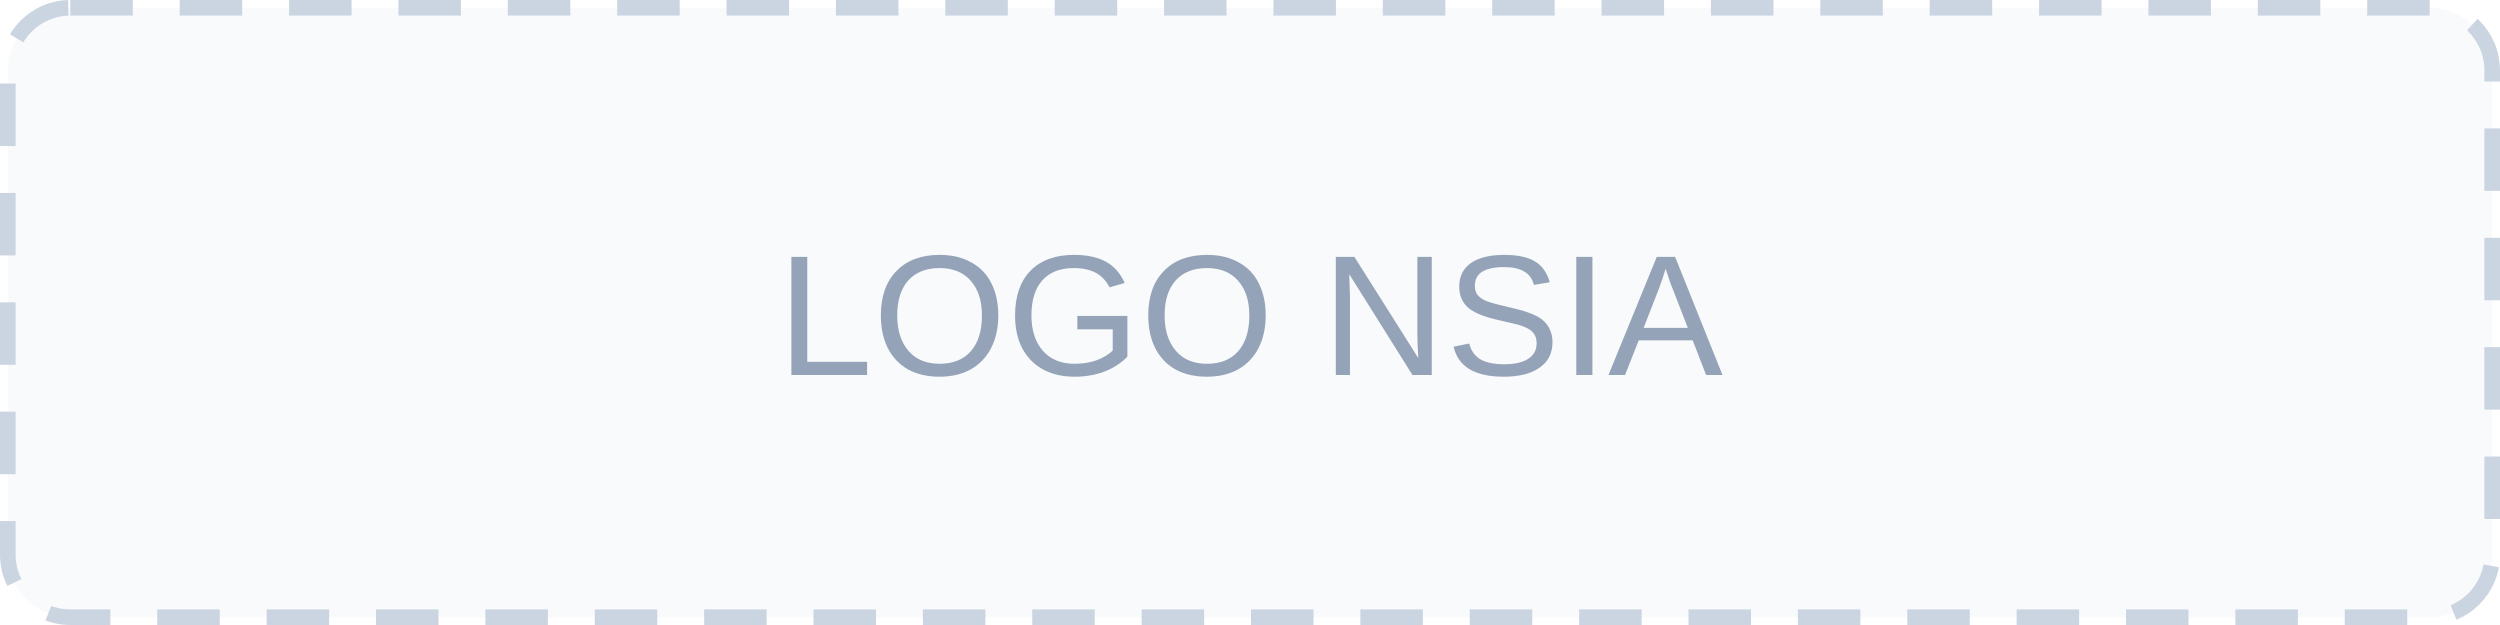
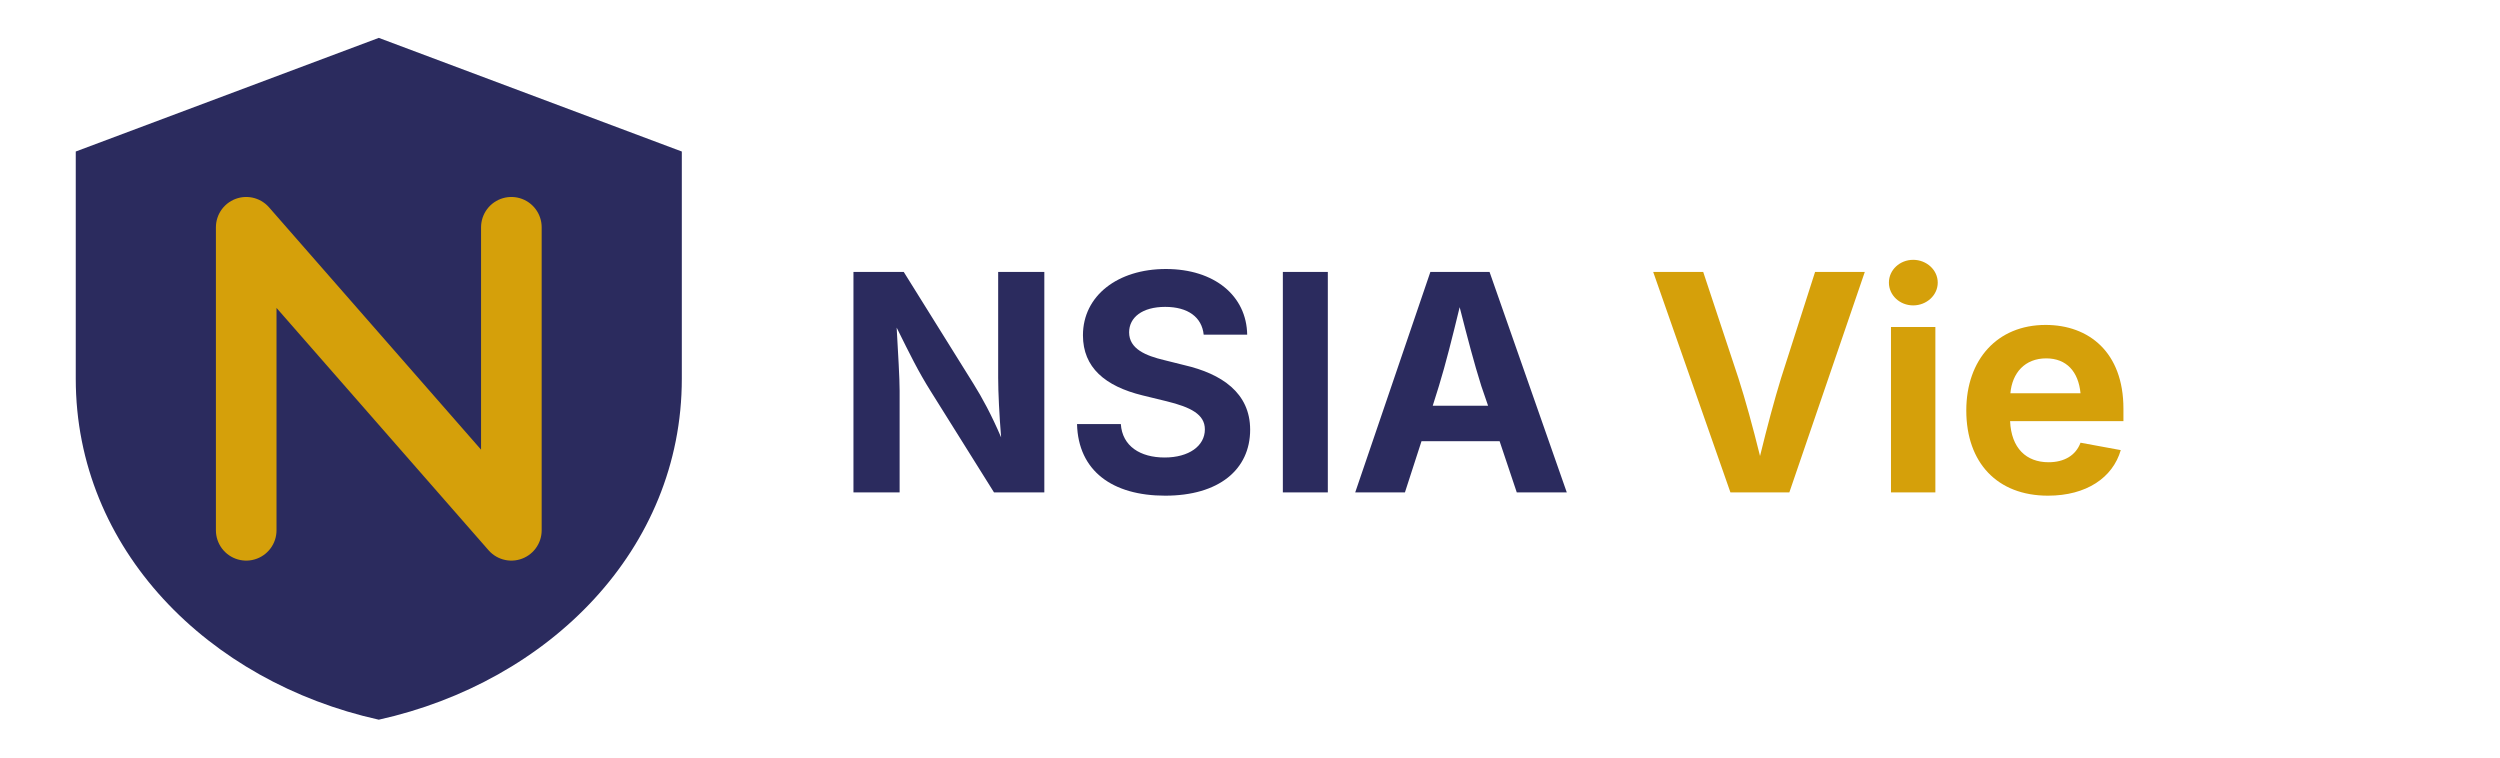
- <svg xmlns="http://www.w3.org/2000/svg" viewBox="0 0 160 40" role="img" aria-label="Emplacement du logo NSIA Vie">
-   <rect x="0.5" y="0.5" width="159" height="39" rx="4" fill="#F8FAFC" stroke="#CBD5E1" stroke-width="1" stroke-dasharray="4 3" />
-   <text x="80" y="24" text-anchor="middle" font-family="Arial, sans-serif" font-size="11" fill="#94A3B8">LOGO NSIA</text>
+ <svg xmlns="http://www.w3.org/2000/svg" viewBox="0 0 132 40" role="img" aria-label="NSIA Vie">
+   <path d="M20 2 L36 8 V20 C36 29 29 36 20 38 C11 36 4 29 4 20 V8 Z" fill="#2B2B5E" />
+   <path d="M13 28 V12 L27 28 V12" fill="none" stroke="#D5A00A" stroke-width="3.2" stroke-linecap="round" stroke-linejoin="round" />
+   <text x="44" y="26" font-family="Inter, Arial, sans-serif" font-size="16" font-weight="700" fill="#2B2B5E">NSIA <tspan fill="#D5A00A">Vie</tspan>
+   </text>
</svg>
